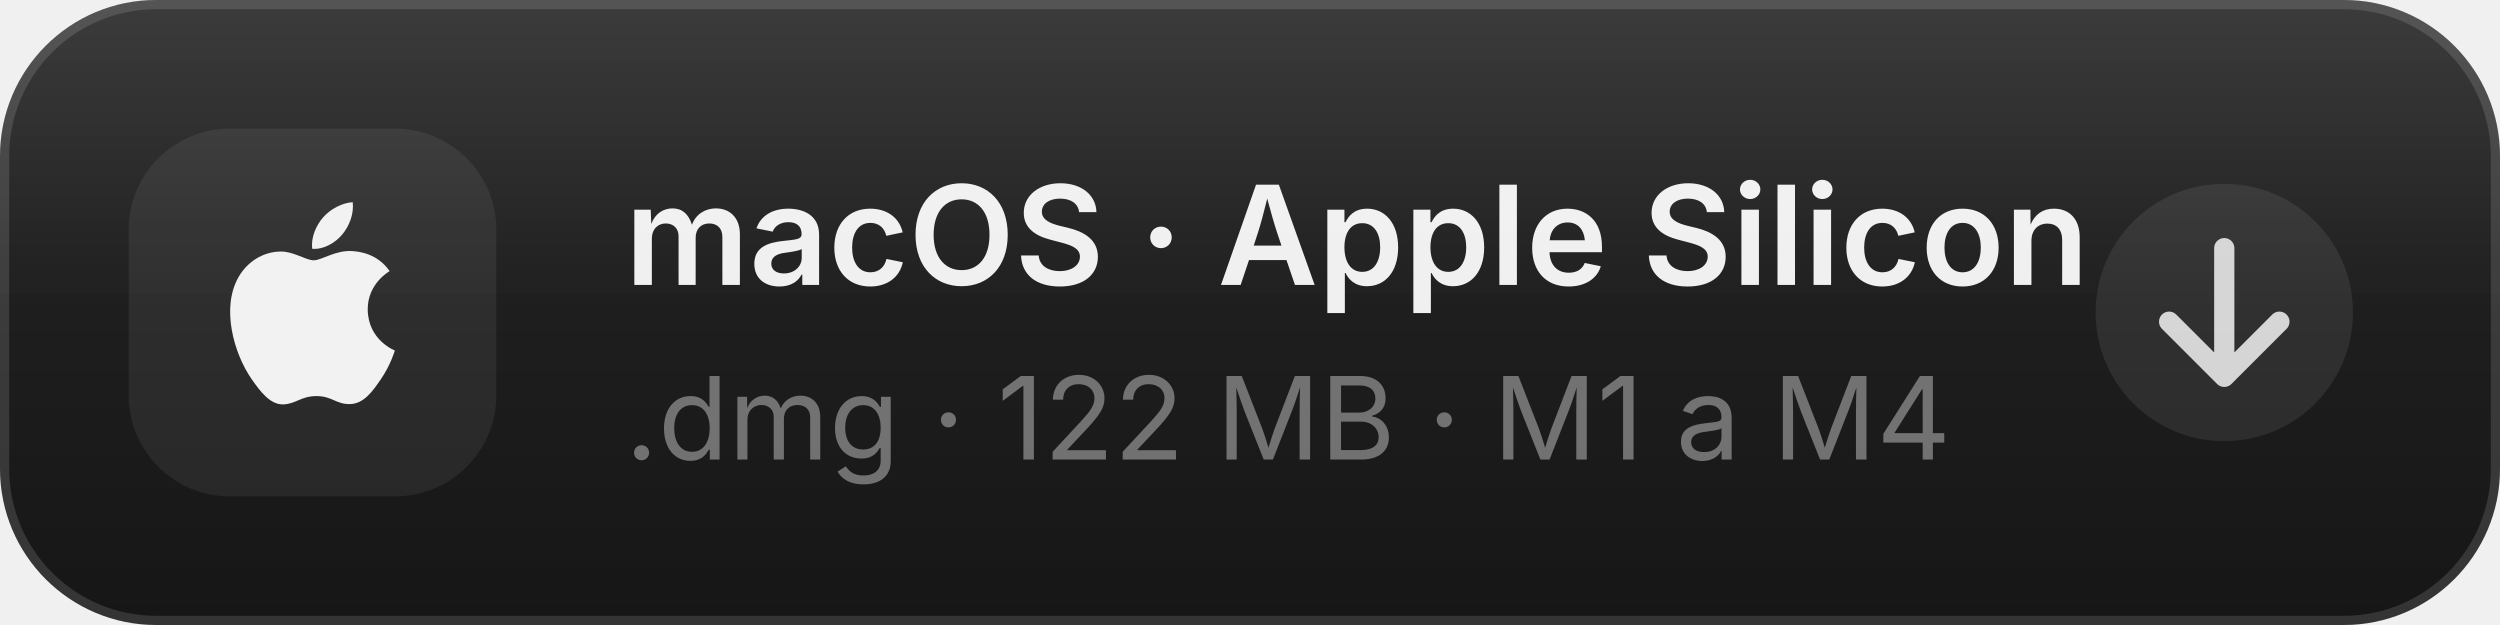
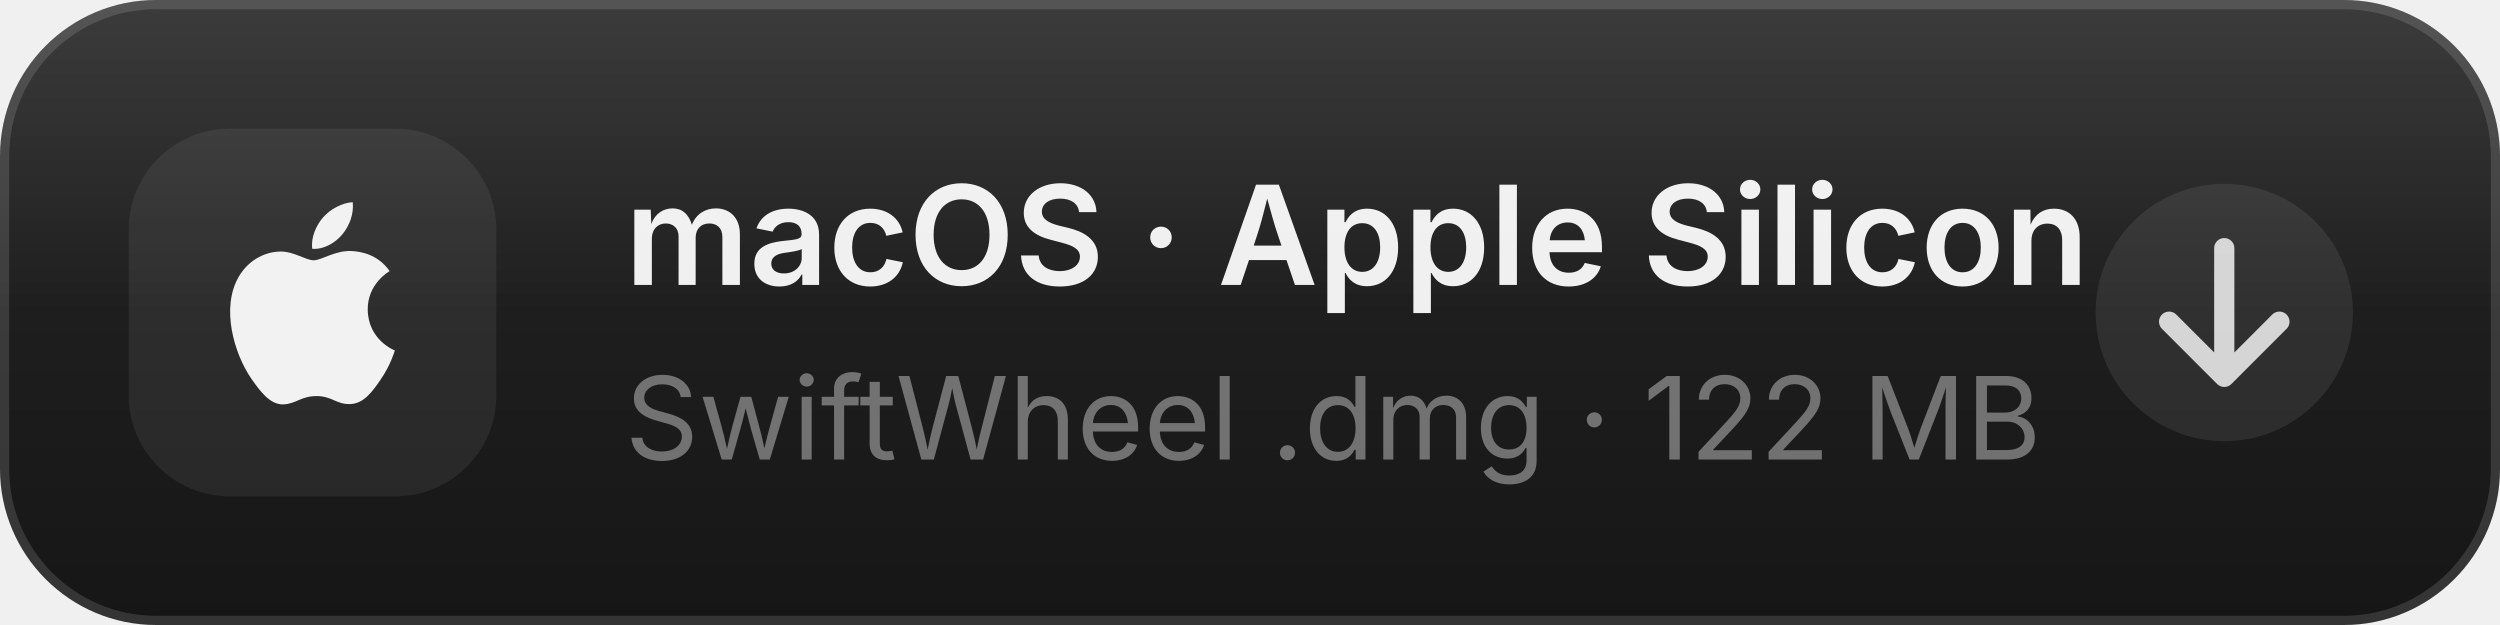
<svg xmlns="http://www.w3.org/2000/svg" width="272" height="68" viewBox="0 0 272 68">
  <defs>
    <linearGradient id="ag" x1="0" y1="0" x2="0" y2="1">
      <stop offset="0" stop-color="#262626" />
      <stop offset="1" stop-color="#161616" />
    </linearGradient>
    <linearGradient id="ahl" x1="0" y1="0" x2="0" y2="1">
      <stop offset="0" stop-color="#fff" stop-opacity=".10" />
      <stop offset=".5" stop-color="#fff" stop-opacity="0" />
    </linearGradient>
  </defs>
  <rect width="272" height="68" rx="17" fill="url(#ag)" />
  <rect width="272" height="68" rx="17" fill="url(#ahl)" />
  <rect x=".5" y=".5" width="271" height="67" rx="16.5" fill="none" stroke="#fff" stroke-opacity=".13" />
  <rect x="14" y="14" width="40" height="40" rx="11" fill="#fff" fill-opacity=".07" />
  <path transform="translate(23 22) scale(0.9166667)" d="M12.152 6.896c-.948 0-2.415-1.078-3.96-1.04-2.04.027-3.91 1.183-4.961 3.014-2.117 3.675-.546 9.103 1.519 12.09 1.013 1.454 2.208 3.09 3.792 3.039 1.52-.065 2.09-.987 3.935-.987 1.831 0 2.35.987 3.96.948 1.637-.026 2.676-1.48 3.676-2.948 1.156-1.688 1.636-3.325 1.662-3.415-.039-.013-3.182-1.221-3.22-4.857-.026-3.04 2.48-4.494 2.597-4.559-1.429-2.09-3.623-2.324-4.39-2.376-2-.156-3.675 1.09-4.61 1.09zM15.53 3.83c.843-1.012 1.4-2.427 1.245-3.83-1.207.052-2.662.805-3.532 1.818-.78.896-1.454 2.338-1.273 3.714 1.338.104 2.715-.688 3.559-1.701" fill="#f2f2f2" />
  <text x="68" y="31" font-family="Inter" font-size="15" font-weight="600" fill="rgba(255,255,255,.93)">macOS · Apple Silicon</text>
-   <text x="68" y="50" font-family="Inter" font-size="12.5" fill="rgba(255,255,255,.38)">.dmg · 122 MB · M1 a M4</text>
+   <text x="68" y="50" font-family="Inter" font-size="12.5" fill="rgba(255,255,255,.38)">SwiftWheel .dmg · 122 MB</text>
  <circle cx="242" cy="34.0" r="14" fill="rgba(255,255,255,.08)" />
  <path d="M242 27.0 v13 M236 35.0 l6 6 l6 -6" fill="none" stroke="rgba(255,255,255,.8)" stroke-width="2.2" stroke-linecap="round" stroke-linejoin="round" />
</svg>
